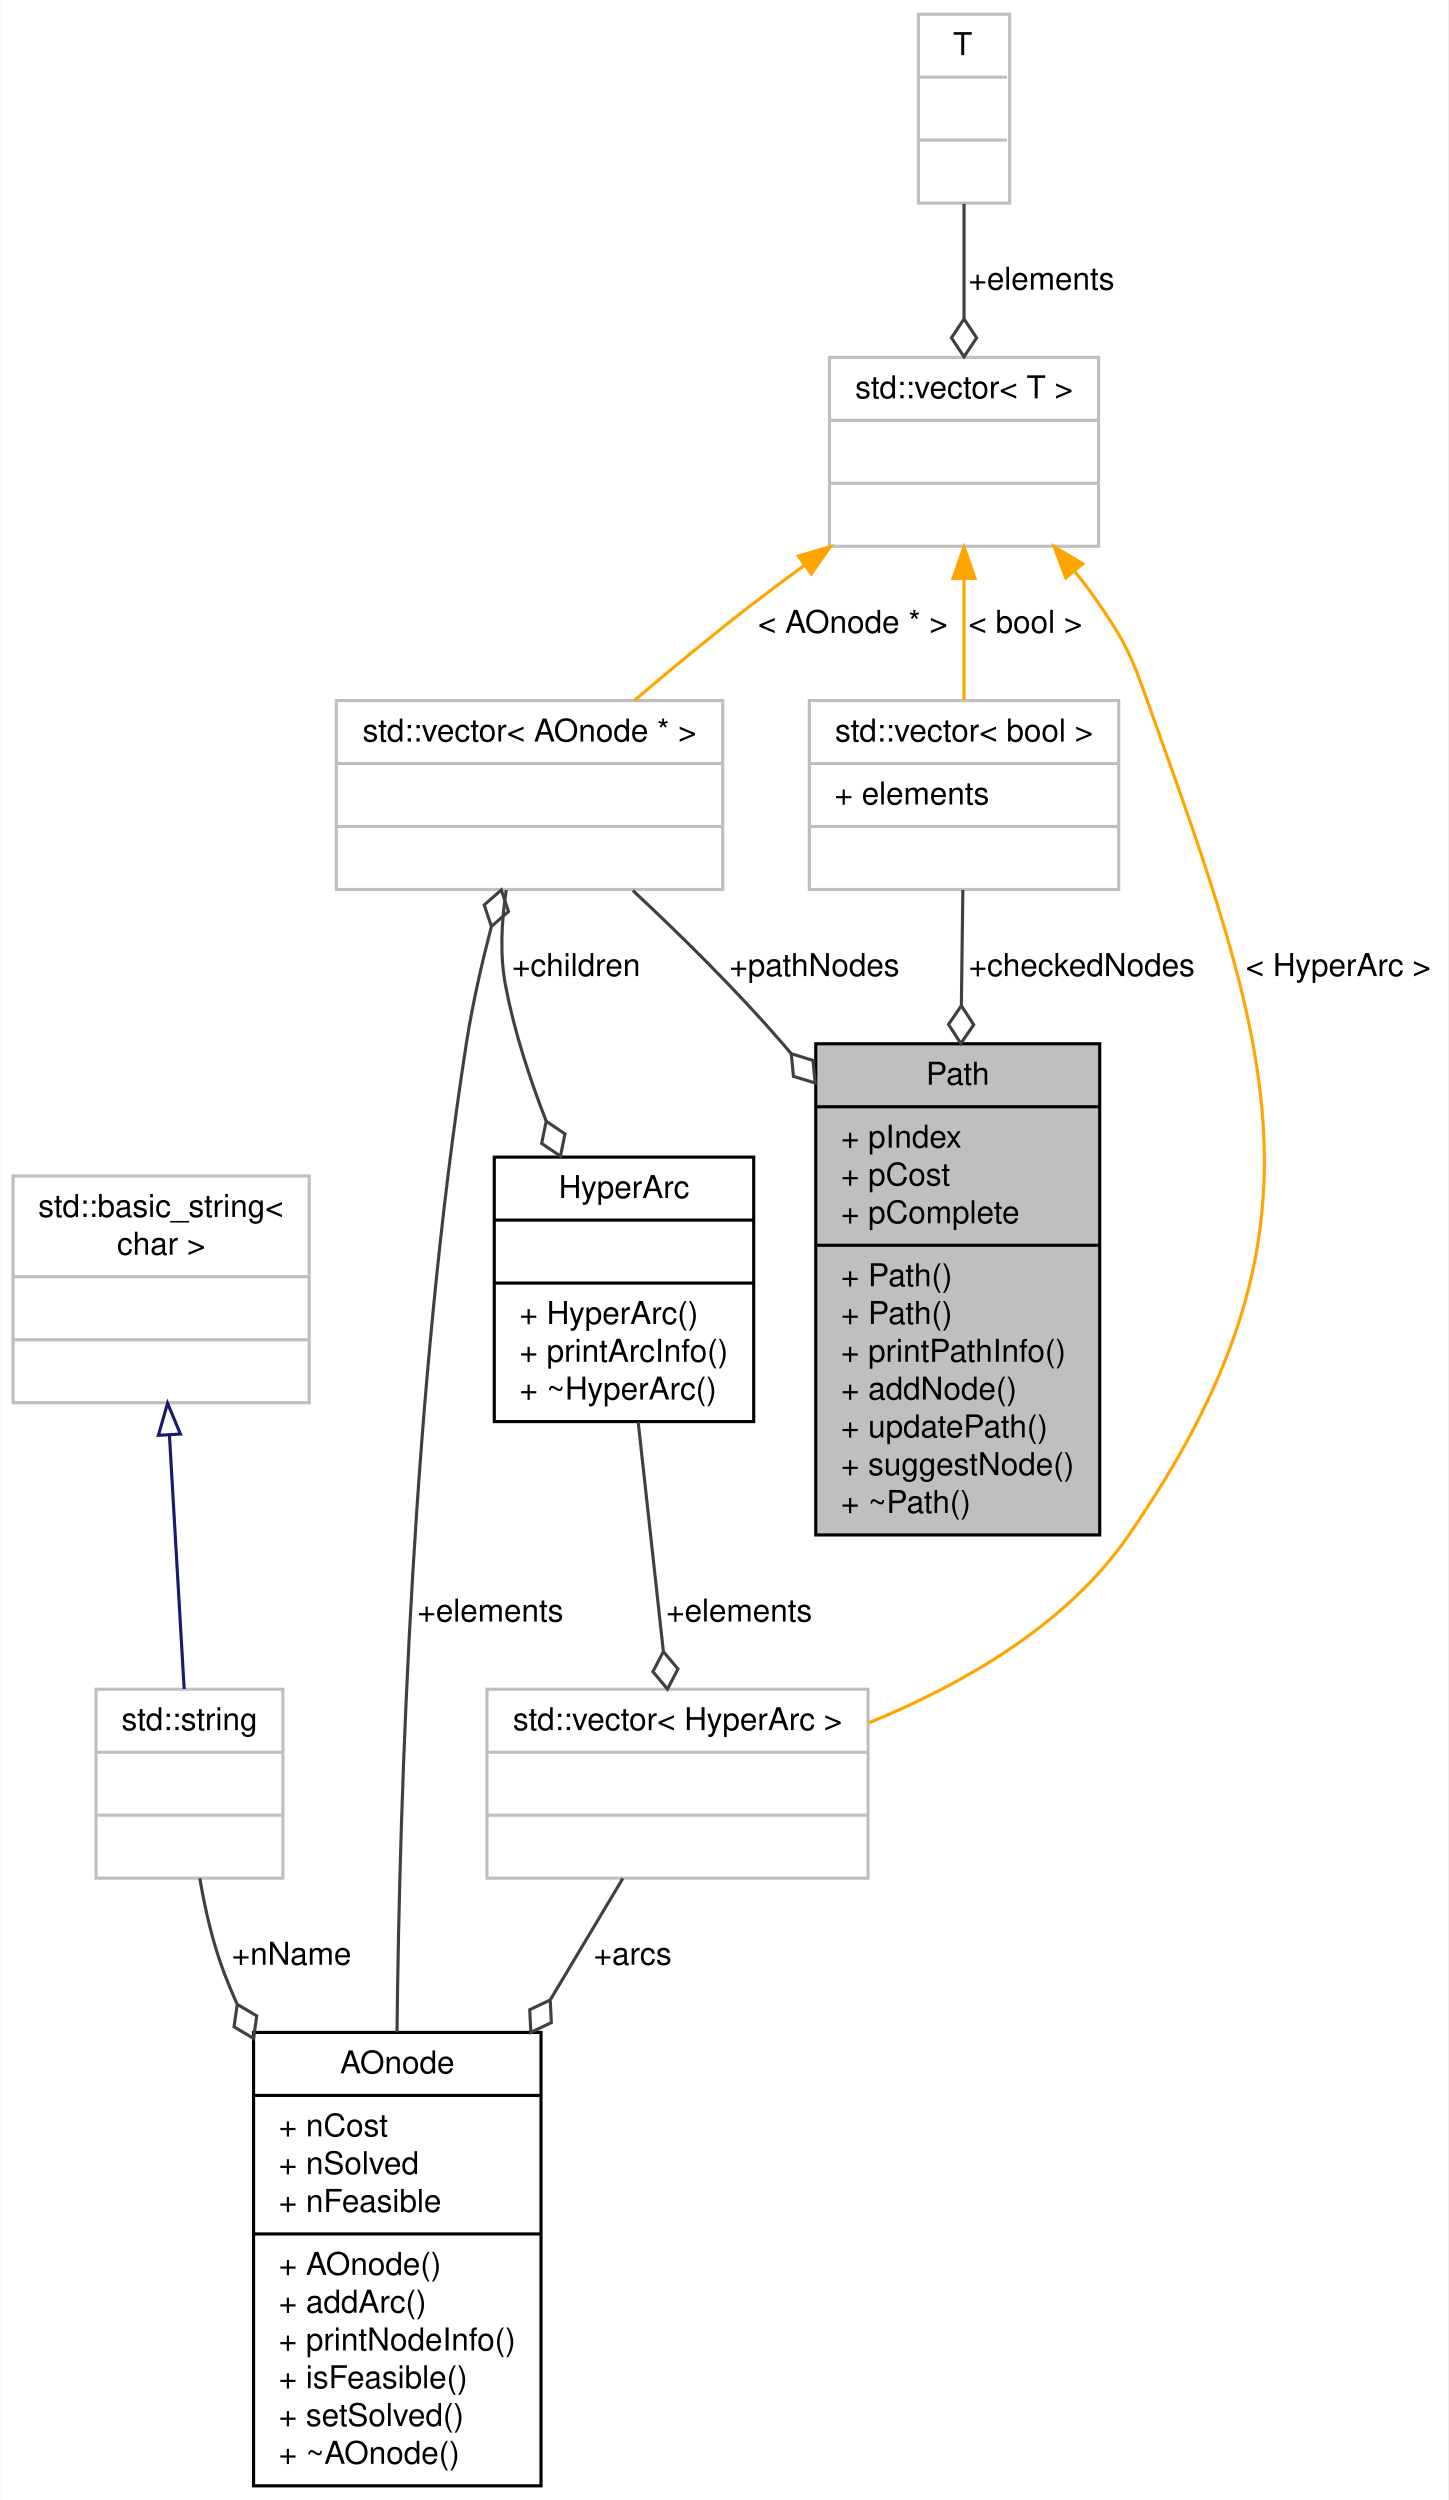
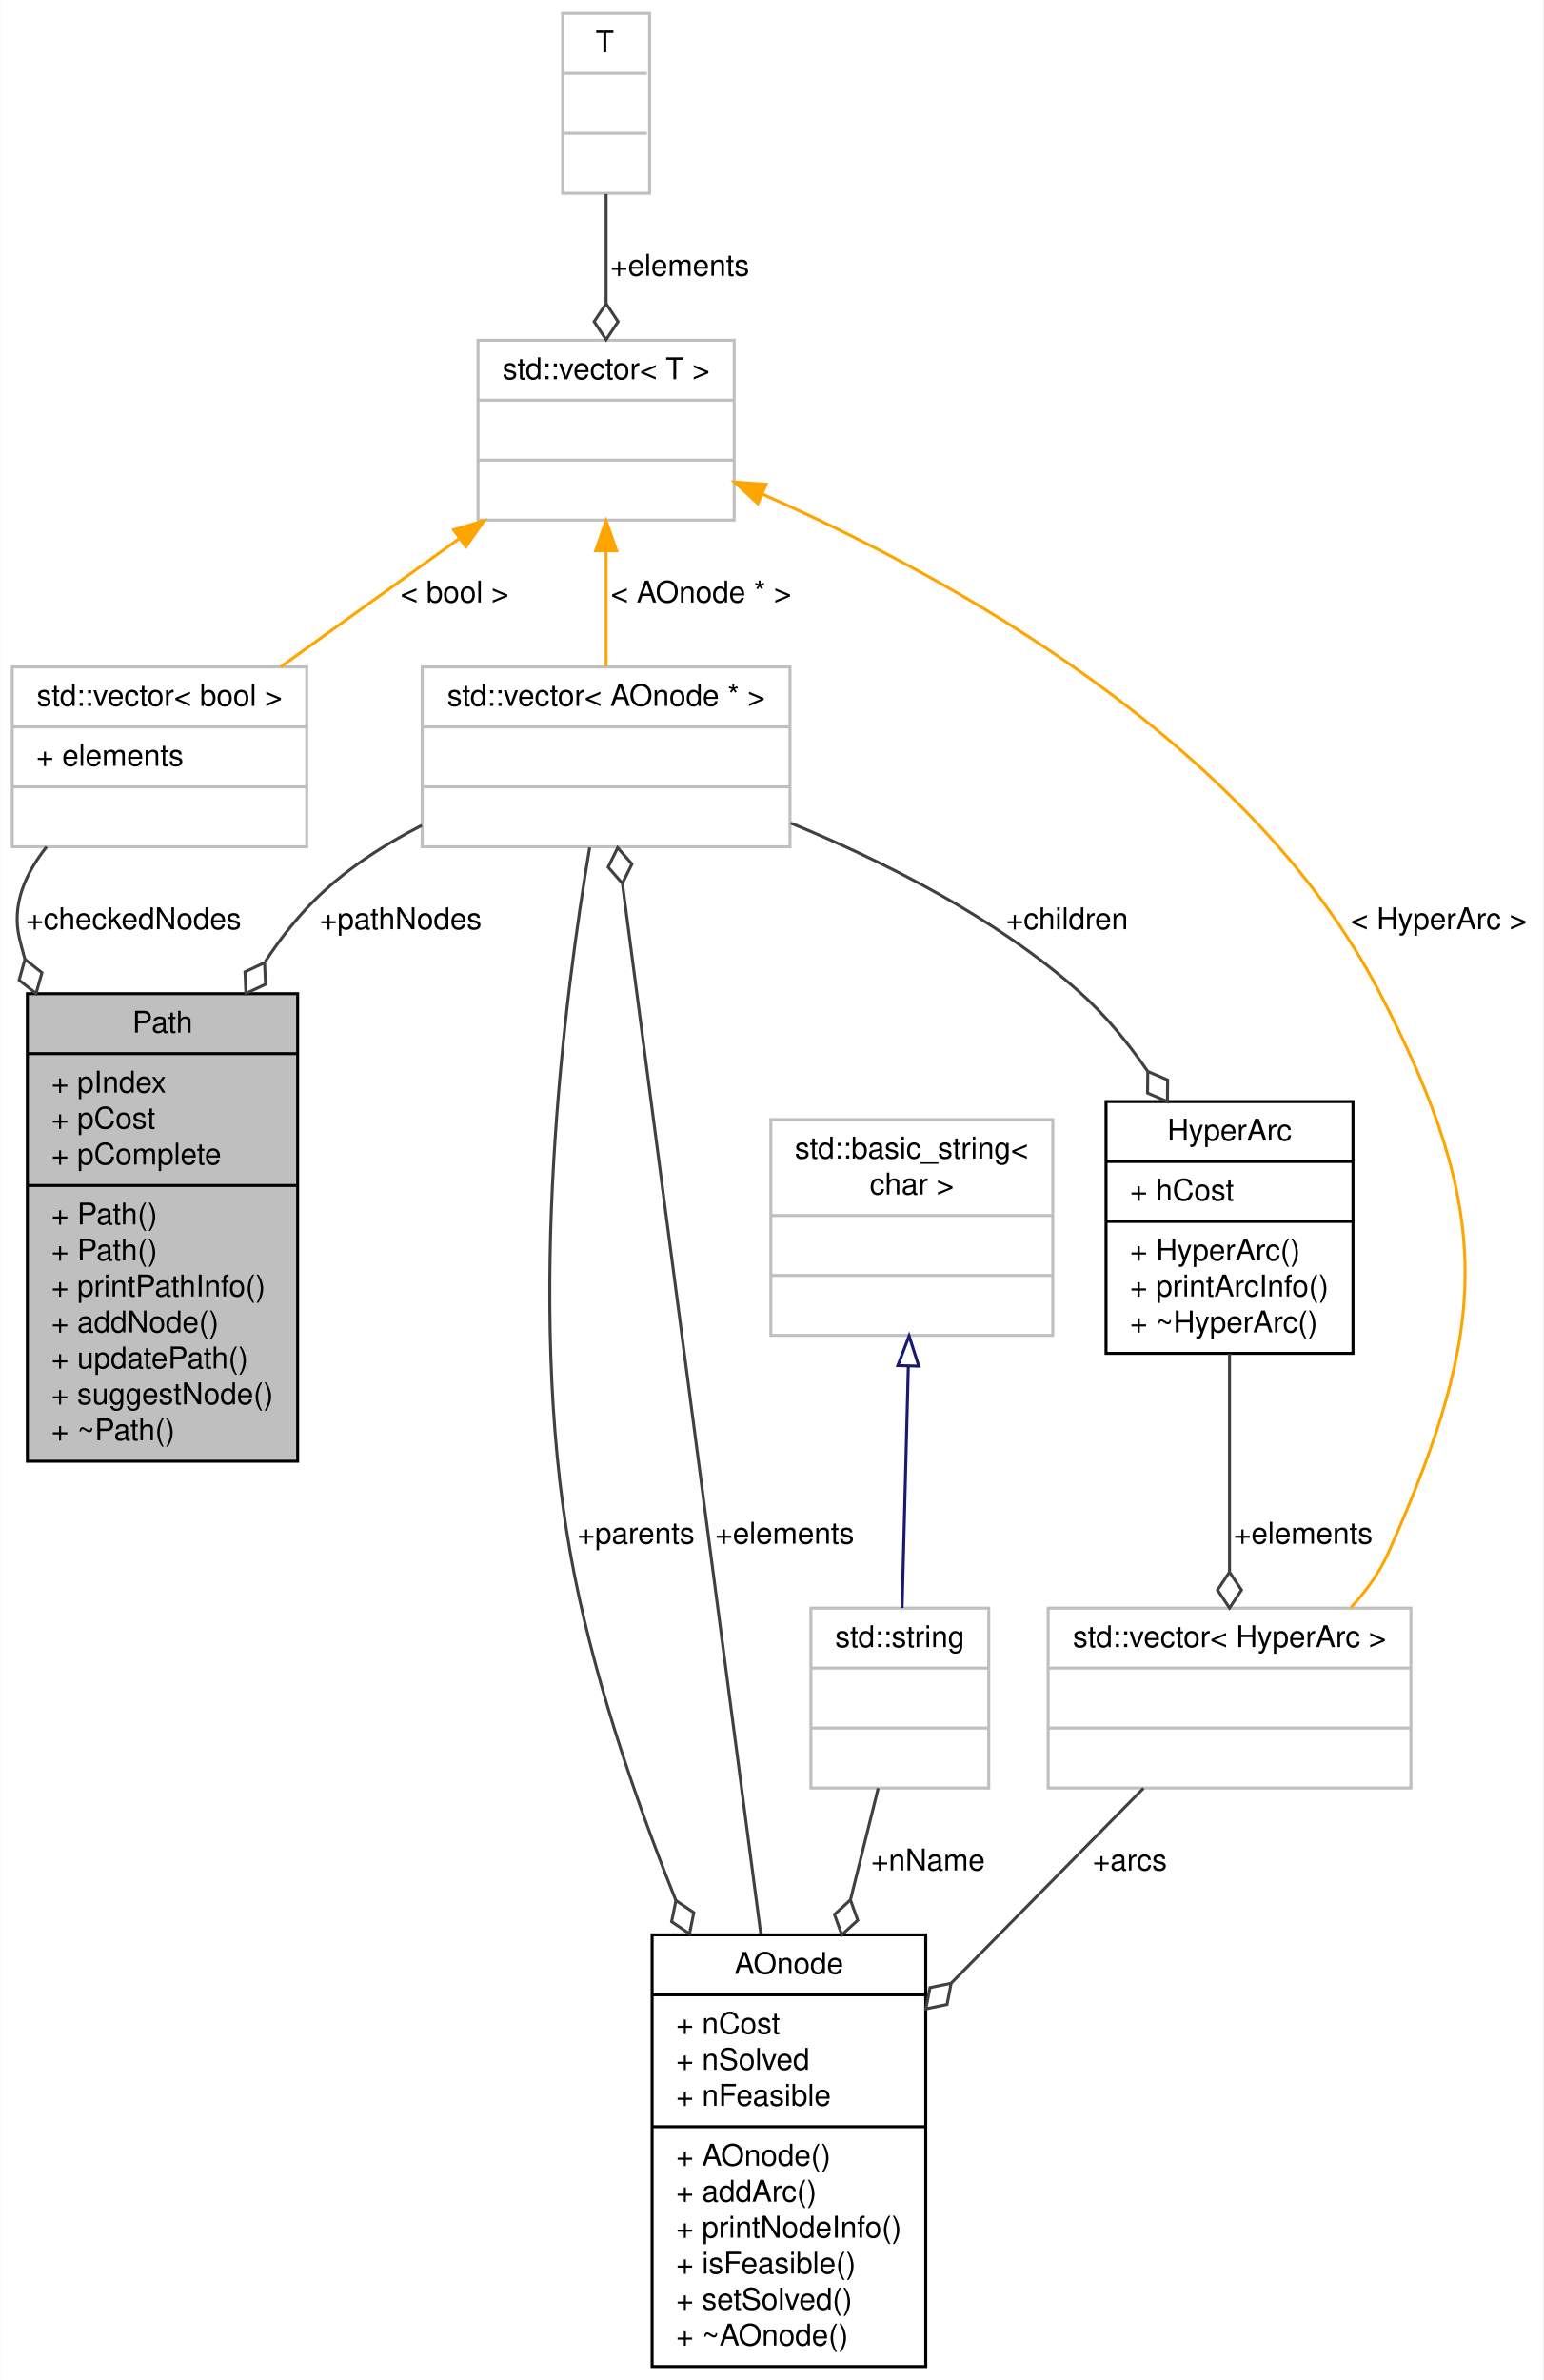
- <svg xmlns="http://www.w3.org/2000/svg" xmlns:xlink="http://www.w3.org/1999/xlink" width="460pt" height="794pt" viewBox="0.00 0.00 459.72 794.00">
+ <svg xmlns="http://www.w3.org/2000/svg" xmlns:xlink="http://www.w3.org/1999/xlink" width="515pt" height="794pt" viewBox="0.00 0.00 514.81 794.00">
  <g id="graph0" class="graph" transform="scale(1 1) rotate(0) translate(4 790)">
-     <polygon fill="white" stroke="none" points="-4,4 -4,-790 455.717,-790 455.717,4 -4,4" />
+     <polygon fill="white" stroke="none" points="-4,4 -4,-790 510.806,-790 510.806,4 -4,4" />
    <g id="node1" class="node">
-       <polygon fill="#bfbfbf" stroke="black" points="254.945,-302.5 254.945,-458.5 345.132,-458.5 345.132,-302.5 254.945,-302.5" />
-       <text text-anchor="middle" x="300.038" y="-445.5" font-family="Helvetica,sans-Serif" font-size="10.00">Path</text>
-       <polyline fill="none" stroke="black" points="254.945,-438.5 345.132,-438.5 " />
-       <text text-anchor="start" x="262.945" y="-425.5" font-family="Helvetica,sans-Serif" font-size="10.00">+ pIndex</text>
-       <text text-anchor="start" x="262.945" y="-413.5" font-family="Helvetica,sans-Serif" font-size="10.00">+ pCost</text>
-       <text text-anchor="start" x="262.945" y="-401.5" font-family="Helvetica,sans-Serif" font-size="10.00">+ pComplete</text>
-       <polyline fill="none" stroke="black" points="254.945,-394.5 345.132,-394.5 " />
-       <text text-anchor="start" x="262.945" y="-381.5" font-family="Helvetica,sans-Serif" font-size="10.00">+ Path()</text>
-       <text text-anchor="start" x="262.945" y="-369.5" font-family="Helvetica,sans-Serif" font-size="10.00">+ Path()</text>
-       <text text-anchor="start" x="262.945" y="-357.5" font-family="Helvetica,sans-Serif" font-size="10.00">+ printPathInfo()</text>
-       <text text-anchor="start" x="262.945" y="-345.5" font-family="Helvetica,sans-Serif" font-size="10.00">+ addNode()</text>
-       <text text-anchor="start" x="262.945" y="-333.5" font-family="Helvetica,sans-Serif" font-size="10.00">+ updatePath()</text>
-       <text text-anchor="start" x="262.945" y="-321.5" font-family="Helvetica,sans-Serif" font-size="10.00">+ suggestNode()</text>
-       <text text-anchor="start" x="262.945" y="-309.5" font-family="Helvetica,sans-Serif" font-size="10.00">+ ~Path()</text>
+       <polygon fill="#bfbfbf" stroke="black" points="5.034,-302.5 5.034,-458.5 95.221,-458.5 95.221,-302.5 5.034,-302.5" />
+       <text text-anchor="middle" x="50.127" y="-445.5" font-family="Helvetica,sans-Serif" font-size="10.00">Path</text>
+       <polyline fill="none" stroke="black" points="5.034,-438.5 95.221,-438.5 " />
+       <text text-anchor="start" x="13.034" y="-425.5" font-family="Helvetica,sans-Serif" font-size="10.00">+ pIndex</text>
+       <text text-anchor="start" x="13.034" y="-413.5" font-family="Helvetica,sans-Serif" font-size="10.00">+ pCost</text>
+       <text text-anchor="start" x="13.034" y="-401.5" font-family="Helvetica,sans-Serif" font-size="10.00">+ pComplete</text>
+       <polyline fill="none" stroke="black" points="5.034,-394.5 95.221,-394.5 " />
+       <text text-anchor="start" x="13.034" y="-381.5" font-family="Helvetica,sans-Serif" font-size="10.00">+ Path()</text>
+       <text text-anchor="start" x="13.034" y="-369.5" font-family="Helvetica,sans-Serif" font-size="10.00">+ Path()</text>
+       <text text-anchor="start" x="13.034" y="-357.5" font-family="Helvetica,sans-Serif" font-size="10.00">+ printPathInfo()</text>
+       <text text-anchor="start" x="13.034" y="-345.5" font-family="Helvetica,sans-Serif" font-size="10.00">+ addNode()</text>
+       <text text-anchor="start" x="13.034" y="-333.5" font-family="Helvetica,sans-Serif" font-size="10.00">+ updatePath()</text>
+       <text text-anchor="start" x="13.034" y="-321.5" font-family="Helvetica,sans-Serif" font-size="10.00">+ suggestNode()</text>
+       <text text-anchor="start" x="13.034" y="-309.5" font-family="Helvetica,sans-Serif" font-size="10.00">+ ~Path()</text>
    </g>
    <g id="node2" class="node">
-       <polygon fill="white" stroke="#bfbfbf" points="102.683,-507.5 102.683,-567.5 225.393,-567.5 225.393,-507.5 102.683,-507.5" />
-       <text text-anchor="middle" x="164.038" y="-554.5" font-family="Helvetica,sans-Serif" font-size="10.00">std::vector&lt; AOnode * &gt;</text>
-       <polyline fill="none" stroke="#bfbfbf" points="102.683,-547.5 225.393,-547.5 " />
-       <text text-anchor="middle" x="164.038" y="-534.5" font-family="Helvetica,sans-Serif" font-size="10.00"> </text>
-       <polyline fill="none" stroke="#bfbfbf" points="102.683,-527.5 225.393,-527.5 " />
-       <text text-anchor="middle" x="164.038" y="-514.5" font-family="Helvetica,sans-Serif" font-size="10.00"> </text>
+       <polygon fill="white" stroke="#bfbfbf" points="136.772,-507.5 136.772,-567.5 259.482,-567.5 259.482,-507.5 136.772,-507.5" />
+       <text text-anchor="middle" x="198.127" y="-554.5" font-family="Helvetica,sans-Serif" font-size="10.00">std::vector&lt; AOnode * &gt;</text>
+       <polyline fill="none" stroke="#bfbfbf" points="136.772,-547.5 259.482,-547.5 " />
+       <text text-anchor="middle" x="198.127" y="-534.5" font-family="Helvetica,sans-Serif" font-size="10.00"> </text>
+       <polyline fill="none" stroke="#bfbfbf" points="136.772,-527.5 259.482,-527.5 " />
+       <text text-anchor="middle" x="198.127" y="-514.5" font-family="Helvetica,sans-Serif" font-size="10.00"> </text>
    </g>
    <g id="edge1" class="edge">
-       <path fill="none" stroke="#404040" d="M196.865,-507.169C211.862,-493.161 229.484,-475.814 244.038,-459 245.046,-457.835 246.055,-456.653 247.063,-455.456" />
-       <polygon fill="none" stroke="#404040" points="247.162,-455.335 247.858,-448.158 254.751,-446.04 254.055,-453.218 247.162,-455.335" />
-       <text text-anchor="middle" x="254.523" y="-480" font-family="Helvetica,sans-Serif" font-size="10.00"> +pathNodes</text>
+       <path fill="none" stroke="#404040" d="M136.645,-514.652C123.466,-507.913 110.433,-499.441 100.157,-489 94.336,-483.086 89.107,-476.368 84.429,-469.248" />
+       <polygon fill="none" stroke="#404040" points="84.181,-468.837 77.651,-465.777 77.964,-458.573 84.494,-461.633 84.181,-468.837" />
+       <text text-anchor="middle" x="129.612" y="-480" font-family="Helvetica,sans-Serif" font-size="10.00"> +pathNodes</text>
+     </g>
+     <g id="node3" class="node">
+       <g id="a_node3">
+         <a xlink:href="../../d6/d22/classAOnode.xhtml" target="_top" xlink:title="class &quot;AOnode&quot; for the generic node element of an AND-OR graph ">
+           <polygon fill="white" stroke="black" points="213.481,-0.5 213.481,-144.5 304.774,-144.5 304.774,-0.5 213.481,-0.5" />
+           <text text-anchor="middle" x="259.127" y="-131.5" font-family="Helvetica,sans-Serif" font-size="10.00">AOnode</text>
+           <polyline fill="none" stroke="black" points="213.481,-124.5 304.774,-124.5 " />
+           <text text-anchor="start" x="221.481" y="-111.5" font-family="Helvetica,sans-Serif" font-size="10.00">+ nCost</text>
+           <text text-anchor="start" x="221.481" y="-99.5" font-family="Helvetica,sans-Serif" font-size="10.00">+ nSolved</text>
+           <text text-anchor="start" x="221.481" y="-87.5" font-family="Helvetica,sans-Serif" font-size="10.00">+ nFeasible</text>
+           <polyline fill="none" stroke="black" points="213.481,-80.5 304.774,-80.5 " />
+           <text text-anchor="start" x="221.481" y="-67.5" font-family="Helvetica,sans-Serif" font-size="10.00">+ AOnode()</text>
+           <text text-anchor="start" x="221.481" y="-55.5" font-family="Helvetica,sans-Serif" font-size="10.00">+ addArc()</text>
+           <text text-anchor="start" x="221.481" y="-43.5" font-family="Helvetica,sans-Serif" font-size="10.00">+ printNodeInfo()</text>
+           <text text-anchor="start" x="221.481" y="-31.5" font-family="Helvetica,sans-Serif" font-size="10.00">+ isFeasible()</text>
+           <text text-anchor="start" x="221.481" y="-19.5" font-family="Helvetica,sans-Serif" font-size="10.00">+ setSolved()</text>
+           <text text-anchor="start" x="221.481" y="-7.5" font-family="Helvetica,sans-Serif" font-size="10.00">+ ~AOnode()</text>
+         </a>
+       </g>
+     </g>
+     <g id="edge3" class="edge">
+       <path fill="none" stroke="#404040" d="M192.64,-507.263C184.358,-458.207 171.144,-356.402 186.165,-272 193.16,-232.695 207.375,-190.969 221.415,-155.969" />
+       <polygon fill="none" stroke="#404040" points="221.418,-155.962 219.986,-148.894 225.958,-144.854 227.391,-151.921 221.418,-155.962" />
+       <text text-anchor="middle" x="208.108" y="-275" font-family="Helvetica,sans-Serif" font-size="10.00"> +parents</text>
    </g>
    <g id="node7" class="node">
      <g id="a_node7">
        <a xlink:href="../../db/dba/classHyperArc.xhtml" target="_top" xlink:title="class &quot;HyperArc&quot; for the hyperarc connecting one parent node to a number of child nodes in an AND rel...">
-           <polygon fill="white" stroke="black" points="152.841,-338.5 152.841,-422.5 235.236,-422.5 235.236,-338.5 152.841,-338.5" />
-           <text text-anchor="middle" x="194.038" y="-409.5" font-family="Helvetica,sans-Serif" font-size="10.00">HyperArc</text>
-           <polyline fill="none" stroke="black" points="152.841,-402.5 235.236,-402.5 " />
-           <text text-anchor="middle" x="194.038" y="-389.5" font-family="Helvetica,sans-Serif" font-size="10.00"> </text>
-           <polyline fill="none" stroke="black" points="152.841,-382.5 235.236,-382.5 " />
-           <text text-anchor="start" x="160.841" y="-369.5" font-family="Helvetica,sans-Serif" font-size="10.00">+ HyperArc()</text>
-           <text text-anchor="start" x="160.841" y="-357.5" font-family="Helvetica,sans-Serif" font-size="10.00">+ printArcInfo()</text>
-           <text text-anchor="start" x="160.841" y="-345.5" font-family="Helvetica,sans-Serif" font-size="10.00">+ ~HyperArc()</text>
+           <polygon fill="white" stroke="black" points="364.93,-338.5 364.93,-422.5 447.325,-422.5 447.325,-338.5 364.93,-338.5" />
+           <text text-anchor="middle" x="406.127" y="-409.5" font-family="Helvetica,sans-Serif" font-size="10.00">HyperArc</text>
+           <polyline fill="none" stroke="black" points="364.93,-402.5 447.325,-402.5 " />
+           <text text-anchor="start" x="372.93" y="-389.5" font-family="Helvetica,sans-Serif" font-size="10.00">+ hCost</text>
+           <polyline fill="none" stroke="black" points="364.93,-382.5 447.325,-382.5 " />
+           <text text-anchor="start" x="372.93" y="-369.5" font-family="Helvetica,sans-Serif" font-size="10.00">+ HyperArc()</text>
+           <text text-anchor="start" x="372.93" y="-357.5" font-family="Helvetica,sans-Serif" font-size="10.00">+ printArcInfo()</text>
+           <text text-anchor="start" x="372.93" y="-345.5" font-family="Helvetica,sans-Serif" font-size="10.00">+ ~HyperArc()</text>
        </a>
      </g>
    </g>
-     <g id="edge7" class="edge">
-       <path fill="none" stroke="#404040" d="M156.643,-507.337C155.158,-497.645 154.552,-486.822 156.417,-477 159.144,-462.639 163.986,-447.675 169.308,-433.97" />
-       <polygon fill="none" stroke="#404040" points="169.332,-433.91 167.889,-426.845 173.855,-422.795 175.299,-429.86 169.332,-433.91" />
-       <text text-anchor="middle" x="178.849" y="-480" font-family="Helvetica,sans-Serif" font-size="10.00"> +children</text>
-     </g>
-     <g id="node3" class="node">
-       <g id="a_node3">
-         <a xlink:href="../../d6/d22/classAOnode.xhtml" target="_top" xlink:title="class &quot;AOnode&quot; for the generic node element of an AND-OR graph ">
-           <polygon fill="white" stroke="black" points="76.391,-0.5 76.391,-144.5 167.685,-144.5 167.685,-0.5 76.391,-0.5" />
-           <text text-anchor="middle" x="122.038" y="-131.5" font-family="Helvetica,sans-Serif" font-size="10.00">AOnode</text>
-           <polyline fill="none" stroke="black" points="76.391,-124.5 167.685,-124.5 " />
-           <text text-anchor="start" x="84.391" y="-111.5" font-family="Helvetica,sans-Serif" font-size="10.00">+ nCost</text>
-           <text text-anchor="start" x="84.391" y="-99.5" font-family="Helvetica,sans-Serif" font-size="10.00">+ nSolved</text>
-           <text text-anchor="start" x="84.391" y="-87.5" font-family="Helvetica,sans-Serif" font-size="10.00">+ nFeasible</text>
-           <polyline fill="none" stroke="black" points="76.391,-80.5 167.685,-80.5 " />
-           <text text-anchor="start" x="84.391" y="-67.5" font-family="Helvetica,sans-Serif" font-size="10.00">+ AOnode()</text>
-           <text text-anchor="start" x="84.391" y="-55.5" font-family="Helvetica,sans-Serif" font-size="10.00">+ addArc()</text>
-           <text text-anchor="start" x="84.391" y="-43.5" font-family="Helvetica,sans-Serif" font-size="10.00">+ printNodeInfo()</text>
-           <text text-anchor="start" x="84.391" y="-31.5" font-family="Helvetica,sans-Serif" font-size="10.00">+ isFeasible()</text>
-           <text text-anchor="start" x="84.391" y="-19.5" font-family="Helvetica,sans-Serif" font-size="10.00">+ setSolved()</text>
-           <text text-anchor="start" x="84.391" y="-7.5" font-family="Helvetica,sans-Serif" font-size="10.00">+ ~AOnode()</text>
-         </a>
-       </g>
+     <g id="edge8" class="edge">
+       <path fill="none" stroke="#404040" d="M259.784,-515.389C291.086,-502.534 328.275,-483.772 356.127,-459 364.562,-451.498 372.143,-442.25 378.701,-432.787" />
+       <polygon fill="none" stroke="#404040" points="378.851,-432.558 378.779,-425.347 385.407,-422.507 385.479,-429.718 378.851,-432.558" />
+       <text text-anchor="middle" x="351.938" y="-480" font-family="Helvetica,sans-Serif" font-size="10.00"> +children</text>
    </g>
    <g id="edge2" class="edge">
-       <path fill="none" stroke="#404040" d="M121.949,-144.636C122.814,-222.327 127.064,-350.21 144.038,-459 145.914,-471.024 148.847,-483.891 151.895,-495.618" />
-       <polygon fill="none" stroke="#404040" points="151.933,-495.759 157.363,-500.504 155.072,-507.342 149.642,-502.597 151.933,-495.759" />
-       <text text-anchor="middle" x="151.629" y="-275" font-family="Helvetica,sans-Serif" font-size="10.00"> +elements</text>
+       <path fill="none" stroke="#404040" d="M249.729,-144.831C236.825,-242.773 214.038,-415.736 203.612,-494.871" />
+       <polygon fill="none" stroke="#404040" points="203.557,-495.289 206.739,-501.76 201.989,-507.186 198.807,-500.715 203.557,-495.289" />
+       <text text-anchor="middle" x="257.717" y="-275" font-family="Helvetica,sans-Serif" font-size="10.00"> +elements</text>
    </g>
    <g id="node4" class="node">
      <g id="a_node4">
        <a xlink:title="STL class. ">
-           <polygon fill="white" stroke="#bfbfbf" points="26.367,-193.5 26.367,-253.5 85.709,-253.5 85.709,-193.5 26.367,-193.5" />
-           <text text-anchor="middle" x="56.038" y="-240.5" font-family="Helvetica,sans-Serif" font-size="10.00">std::string</text>
-           <polyline fill="none" stroke="#bfbfbf" points="26.367,-233.5 85.709,-233.5 " />
-           <text text-anchor="middle" x="56.038" y="-220.5" font-family="Helvetica,sans-Serif" font-size="10.00"> </text>
-           <polyline fill="none" stroke="#bfbfbf" points="26.367,-213.5 85.709,-213.5 " />
-           <text text-anchor="middle" x="56.038" y="-200.5" font-family="Helvetica,sans-Serif" font-size="10.00"> </text>
+           <polygon fill="white" stroke="#bfbfbf" points="266.457,-193.5 266.457,-253.5 325.798,-253.5 325.798,-193.5 266.457,-193.5" />
+           <text text-anchor="middle" x="296.127" y="-240.5" font-family="Helvetica,sans-Serif" font-size="10.00">std::string</text>
+           <polyline fill="none" stroke="#bfbfbf" points="266.457,-233.5 325.798,-233.5 " />
+           <text text-anchor="middle" x="296.127" y="-220.5" font-family="Helvetica,sans-Serif" font-size="10.00"> </text>
+           <polyline fill="none" stroke="#bfbfbf" points="266.457,-213.5 325.798,-213.5 " />
+           <text text-anchor="middle" x="296.127" y="-200.5" font-family="Helvetica,sans-Serif" font-size="10.00"> </text>
        </a>
      </g>
    </g>
-     <g id="edge3" class="edge">
-       <path fill="none" stroke="#404040" d="M59.312,-193.466C60.992,-183.584 63.494,-172.612 67.195,-163 68.382,-159.918 69.676,-156.823 71.055,-153.734" />
-       <polygon fill="none" stroke="#404040" points="71.204,-153.422 70.188,-146.283 76.388,-142.599 77.403,-149.739 71.204,-153.422" />
-       <text text-anchor="middle" x="88.46" y="-166" font-family="Helvetica,sans-Serif" font-size="10.00"> +nName</text>
+     <g id="edge4" class="edge">
+       <path fill="none" stroke="#404040" d="M288.905,-193.418C286.205,-182.544 282.987,-169.583 279.68,-156.266" />
+       <polygon fill="none" stroke="#404040" points="279.653,-156.16 274.325,-151.301 276.761,-144.514 282.09,-149.373 279.653,-156.16" />
+       <text text-anchor="middle" x="305.548" y="-166" font-family="Helvetica,sans-Serif" font-size="10.00"> +nName</text>
    </g>
    <g id="node5" class="node">
      <g id="a_node5">
        <a xlink:title="STL class. ">
-           <polygon fill="white" stroke="#bfbfbf" points="1.42109e-14,-344.5 1.42109e-14,-416.5 94.076,-416.5 94.076,-344.5 1.42109e-14,-344.5" />
-           <text text-anchor="start" x="8" y="-403.5" font-family="Helvetica,sans-Serif" font-size="10.00">std::basic_string&lt;</text>
-           <text text-anchor="middle" x="47.038" y="-391.5" font-family="Helvetica,sans-Serif" font-size="10.00"> char &gt;</text>
-           <polyline fill="none" stroke="#bfbfbf" points="1.42109e-14,-384.5 94.076,-384.5 " />
-           <text text-anchor="middle" x="47.038" y="-371.5" font-family="Helvetica,sans-Serif" font-size="10.00"> </text>
-           <polyline fill="none" stroke="#bfbfbf" points="1.42109e-14,-364.5 94.076,-364.5 " />
-           <text text-anchor="middle" x="47.038" y="-351.5" font-family="Helvetica,sans-Serif" font-size="10.00"> </text>
+           <polygon fill="white" stroke="#bfbfbf" points="253.089,-344.5 253.089,-416.5 347.165,-416.5 347.165,-344.5 253.089,-344.5" />
+           <text text-anchor="start" x="261.089" y="-403.5" font-family="Helvetica,sans-Serif" font-size="10.00">std::basic_string&lt;</text>
+           <text text-anchor="middle" x="300.127" y="-391.5" font-family="Helvetica,sans-Serif" font-size="10.00"> char &gt;</text>
+           <polyline fill="none" stroke="#bfbfbf" points="253.089,-384.5 347.165,-384.5 " />
+           <text text-anchor="middle" x="300.127" y="-371.5" font-family="Helvetica,sans-Serif" font-size="10.00"> </text>
+           <polyline fill="none" stroke="#bfbfbf" points="253.089,-364.5 347.165,-364.5 " />
+           <text text-anchor="middle" x="300.127" y="-351.5" font-family="Helvetica,sans-Serif" font-size="10.00"> </text>
        </a>
      </g>
    </g>
-     <g id="edge4" class="edge">
-       <path fill="none" stroke="midnightblue" d="M49.662,-334.303C51.175,-308.253 53.032,-276.273 54.351,-253.559" />
-       <polygon fill="none" stroke="midnightblue" points="46.166,-334.142 49.08,-344.328 53.154,-334.548 46.166,-334.142" />
+     <g id="edge5" class="edge">
+       <path fill="none" stroke="midnightblue" d="M298.961,-334.303C298.288,-308.253 297.463,-276.273 296.877,-253.559" />
+       <polygon fill="none" stroke="midnightblue" points="295.462,-334.422 299.219,-344.328 302.46,-334.241 295.462,-334.422" />
    </g>
    <g id="node6" class="node">
-       <polygon fill="white" stroke="#bfbfbf" points="150.527,-193.5 150.527,-253.5 271.549,-253.5 271.549,-193.5 150.527,-193.5" />
-       <text text-anchor="middle" x="211.038" y="-240.5" font-family="Helvetica,sans-Serif" font-size="10.00">std::vector&lt; HyperArc &gt;</text>
-       <polyline fill="none" stroke="#bfbfbf" points="150.527,-233.5 271.549,-233.5 " />
-       <text text-anchor="middle" x="211.038" y="-220.5" font-family="Helvetica,sans-Serif" font-size="10.00"> </text>
-       <polyline fill="none" stroke="#bfbfbf" points="150.527,-213.5 271.549,-213.5 " />
-       <text text-anchor="middle" x="211.038" y="-200.5" font-family="Helvetica,sans-Serif" font-size="10.00"> </text>
-     </g>
-     <g id="edge5" class="edge">
-       <path fill="none" stroke="#404040" d="M193.667,-193.418C186.975,-182.215 178.96,-168.796 170.752,-155.054" />
-       <polygon fill="none" stroke="#404040" points="170.609,-154.816 164.099,-151.716 164.456,-144.514 170.967,-147.614 170.609,-154.816" />
-       <text text-anchor="middle" x="196.791" y="-166" font-family="Helvetica,sans-Serif" font-size="10.00"> +arcs</text>
+       <polygon fill="white" stroke="#bfbfbf" points="345.616,-193.5 345.616,-253.5 466.638,-253.5 466.638,-193.5 345.616,-193.5" />
+       <text text-anchor="middle" x="406.127" y="-240.5" font-family="Helvetica,sans-Serif" font-size="10.00">std::vector&lt; HyperArc &gt;</text>
+       <polyline fill="none" stroke="#bfbfbf" points="345.616,-233.5 466.638,-233.5 " />
+       <text text-anchor="middle" x="406.127" y="-220.5" font-family="Helvetica,sans-Serif" font-size="10.00"> </text>
+       <polyline fill="none" stroke="#bfbfbf" points="345.616,-213.5 466.638,-213.5 " />
+       <text text-anchor="middle" x="406.127" y="-200.5" font-family="Helvetica,sans-Serif" font-size="10.00"> </text>
    </g>
    <g id="edge6" class="edge">
-       <path fill="none" stroke="#404040" d="M198.549,-338.37C201.011,-315.924 204.05,-288.213 206.514,-265.749" />
-       <polygon fill="none" stroke="#404040" points="206.544,-265.471 203.222,-259.07 207.853,-253.542 211.175,-259.942 206.544,-265.471" />
-       <text text-anchor="middle" x="230.629" y="-275" font-family="Helvetica,sans-Serif" font-size="10.00"> +elements</text>
+       <path fill="none" stroke="#404040" d="M377.435,-193.418C359.216,-174.95 335.056,-150.462 313.321,-128.431" />
+       <polygon fill="none" stroke="#404040" points="313.241,-128.35 306.18,-126.888 304.813,-119.808 311.875,-121.27 313.241,-128.35" />
+       <text text-anchor="middle" x="372.88" y="-166" font-family="Helvetica,sans-Serif" font-size="10.00"> +arcs</text>
+     </g>
+     <g id="edge7" class="edge">
+       <path fill="none" stroke="#404040" d="M406.127,-338.37C406.127,-315.924 406.127,-288.213 406.127,-265.749" />
+       <polygon fill="none" stroke="#404040" points="406.127,-265.542 402.127,-259.542 406.127,-253.542 410.127,-259.542 406.127,-265.542" />
+       <text text-anchor="middle" x="430.717" y="-275" font-family="Helvetica,sans-Serif" font-size="10.00"> +elements</text>
    </g>
    <g id="node8" class="node">
      <g id="a_node8">
        <a xlink:title="STL class. ">
-           <polygon fill="white" stroke="#bfbfbf" points="259.305,-616.5 259.305,-676.5 344.772,-676.5 344.772,-616.5 259.305,-616.5" />
-           <text text-anchor="middle" x="302.038" y="-663.5" font-family="Helvetica,sans-Serif" font-size="10.00">std::vector&lt; T &gt;</text>
-           <polyline fill="none" stroke="#bfbfbf" points="259.305,-656.5 344.772,-656.5 " />
-           <text text-anchor="middle" x="302.038" y="-643.5" font-family="Helvetica,sans-Serif" font-size="10.00"> </text>
-           <polyline fill="none" stroke="#bfbfbf" points="259.305,-636.5 344.772,-636.5 " />
-           <text text-anchor="middle" x="302.038" y="-623.5" font-family="Helvetica,sans-Serif" font-size="10.00"> </text>
+           <polygon fill="white" stroke="#bfbfbf" points="155.394,-616.5 155.394,-676.5 240.861,-676.5 240.861,-616.5 155.394,-616.5" />
+           <text text-anchor="middle" x="198.127" y="-663.5" font-family="Helvetica,sans-Serif" font-size="10.00">std::vector&lt; T &gt;</text>
+           <polyline fill="none" stroke="#bfbfbf" points="155.394,-656.5 240.861,-656.5 " />
+           <text text-anchor="middle" x="198.127" y="-643.5" font-family="Helvetica,sans-Serif" font-size="10.00"> </text>
+           <polyline fill="none" stroke="#bfbfbf" points="155.394,-636.5 240.861,-636.5 " />
+           <text text-anchor="middle" x="198.127" y="-623.5" font-family="Helvetica,sans-Serif" font-size="10.00"> </text>
        </a>
      </g>
    </g>
-     <g id="edge10" class="edge">
-       <path fill="none" stroke="orange" d="M251.309,-610.438C245.645,-606.315 240,-602.111 234.671,-598 222.23,-588.402 208.963,-577.433 197.326,-567.549" />
-       <polygon fill="orange" stroke="orange" points="249.428,-613.397 259.588,-616.403 253.52,-607.717 249.428,-613.397" />
-       <text text-anchor="middle" x="266.721" y="-589" font-family="Helvetica,sans-Serif" font-size="10.00"> &lt; AOnode * &gt;</text>
+     <g id="edge11" class="edge">
+       <path fill="none" stroke="orange" d="M198.127,-605.953C198.127,-593.285 198.127,-579.494 198.127,-567.703" />
+       <polygon fill="orange" stroke="orange" points="194.627,-606.262 198.127,-616.262 201.627,-606.262 194.627,-606.262" />
+       <text text-anchor="middle" x="229.81" y="-589" font-family="Helvetica,sans-Serif" font-size="10.00"> &lt; AOnode * &gt;</text>
    </g>
-     <g id="edge8" class="edge">
-       <path fill="none" stroke="orange" d="M337.233,-608.488C339.993,-605.036 342.637,-601.512 345.038,-598 353.451,-585.694 355.013,-582.035 360.038,-568 399.901,-456.669 421.317,-399.248 354.038,-302 334.518,-273.785 301.315,-254.895 271.815,-242.834" />
-       <polygon fill="orange" stroke="orange" points="334.368,-606.459 330.641,-616.377 339.739,-610.947 334.368,-606.459" />
-       <text text-anchor="middle" x="420.877" y="-480" font-family="Helvetica,sans-Serif" font-size="10.00"> &lt; HyperArc &gt;</text>
+     <g id="edge9" class="edge">
+       <path fill="none" stroke="orange" d="M250.18,-625.193C312.095,-597.881 412.54,-542.842 456.127,-459 494.468,-385.249 493.023,-347.896 459.127,-272 456.154,-265.344 451.736,-259.232 446.698,-253.769" />
+       <polygon fill="orange" stroke="orange" points="248.751,-621.997 240.962,-629.18 251.53,-628.422 248.751,-621.997" />
+       <text text-anchor="middle" x="475.966" y="-480" font-family="Helvetica,sans-Serif" font-size="10.00"> &lt; HyperArc &gt;</text>
    </g>
    <g id="node10" class="node">
-       <polygon fill="white" stroke="#bfbfbf" points="252.911,-507.5 252.911,-567.5 351.165,-567.5 351.165,-507.5 252.911,-507.5" />
-       <text text-anchor="middle" x="302.038" y="-554.5" font-family="Helvetica,sans-Serif" font-size="10.00">std::vector&lt; bool &gt;</text>
-       <polyline fill="none" stroke="#bfbfbf" points="252.911,-547.5 351.165,-547.5 " />
-       <text text-anchor="start" x="260.911" y="-534.5" font-family="Helvetica,sans-Serif" font-size="10.00">+ elements</text>
-       <polyline fill="none" stroke="#bfbfbf" points="252.911,-527.5 351.165,-527.5 " />
-       <text text-anchor="middle" x="302.038" y="-514.5" font-family="Helvetica,sans-Serif" font-size="10.00"> </text>
+       <polygon fill="white" stroke="#bfbfbf" points="1.42109e-14,-507.5 1.42109e-14,-567.5 98.254,-567.5 98.254,-507.5 1.42109e-14,-507.5" />
+       <text text-anchor="middle" x="49.127" y="-554.5" font-family="Helvetica,sans-Serif" font-size="10.00">std::vector&lt; bool &gt;</text>
+       <polyline fill="none" stroke="#bfbfbf" points="1.42109e-14,-547.5 98.254,-547.5 " />
+       <text text-anchor="start" x="8" y="-534.5" font-family="Helvetica,sans-Serif" font-size="10.00">+ elements</text>
+       <polyline fill="none" stroke="#bfbfbf" points="1.42109e-14,-527.5 98.254,-527.5 " />
+       <text text-anchor="middle" x="49.127" y="-514.5" font-family="Helvetica,sans-Serif" font-size="10.00"> </text>
+     </g>
+     <g id="edge13" class="edge">
+       <path fill="none" stroke="orange" d="M149.039,-610.249C129.753,-596.399 107.884,-580.695 89.534,-567.517" />
+       <polygon fill="orange" stroke="orange" points="147.248,-613.272 157.412,-616.262 151.331,-607.586 147.248,-613.272" />
+       <text text-anchor="middle" x="147.582" y="-589" font-family="Helvetica,sans-Serif" font-size="10.00"> &lt; bool &gt;</text>
+     </g>
+     <g id="node9" class="node">
+       <polygon fill="white" stroke="#bfbfbf" points="183.627,-725.5 183.627,-785.5 212.627,-785.5 212.627,-725.5 183.627,-725.5" />
+       <text text-anchor="middle" x="197.681" y="-772.5" font-family="Helvetica,sans-Serif" font-size="10.00">T</text>
+       <polyline fill="none" stroke="#bfbfbf" points="183.627,-765.5 211.736,-765.5 " />
+       <text text-anchor="middle" x="197.681" y="-752.5" font-family="Helvetica,sans-Serif" font-size="10.00"> </text>
+       <polyline fill="none" stroke="#bfbfbf" points="183.627,-745.5 211.736,-745.5 " />
+       <text text-anchor="middle" x="197.681" y="-732.5" font-family="Helvetica,sans-Serif" font-size="10.00"> </text>
+     </g>
+     <g id="edge10" class="edge">
+       <path fill="none" stroke="#404040" d="M198.127,-725.262C198.127,-714.056 198.127,-701.049 198.127,-688.917" />
+       <polygon fill="none" stroke="#404040" points="198.127,-688.703 194.127,-682.703 198.127,-676.703 202.127,-682.703 198.127,-688.703" />
+       <text text-anchor="middle" x="222.718" y="-698" font-family="Helvetica,sans-Serif" font-size="10.00"> +elements</text>
    </g>
    <g id="edge12" class="edge">
-       <path fill="none" stroke="orange" d="M302.038,-605.953C302.038,-593.285 302.038,-579.494 302.038,-567.703" />
-       <polygon fill="orange" stroke="orange" points="298.538,-606.262 302.038,-616.262 305.538,-606.262 298.538,-606.262" />
-       <text text-anchor="middle" x="321.494" y="-589" font-family="Helvetica,sans-Serif" font-size="10.00"> &lt; bool &gt;</text>
-     </g>
-     <g id="node9" class="node">
-       <polygon fill="white" stroke="#bfbfbf" points="287.538,-725.5 287.538,-785.5 316.538,-785.5 316.538,-725.5 287.538,-725.5" />
-       <text text-anchor="middle" x="301.593" y="-772.5" font-family="Helvetica,sans-Serif" font-size="10.00">T</text>
-       <polyline fill="none" stroke="#bfbfbf" points="287.538,-765.5 315.647,-765.5 " />
-       <text text-anchor="middle" x="301.593" y="-752.5" font-family="Helvetica,sans-Serif" font-size="10.00"> </text>
-       <polyline fill="none" stroke="#bfbfbf" points="287.538,-745.5 315.647,-745.5 " />
-       <text text-anchor="middle" x="301.593" y="-732.5" font-family="Helvetica,sans-Serif" font-size="10.00"> </text>
-     </g>
-     <g id="edge9" class="edge">
-       <path fill="none" stroke="#404040" d="M302.038,-725.262C302.038,-714.056 302.038,-701.049 302.038,-688.917" />
-       <polygon fill="none" stroke="#404040" points="302.038,-688.703 298.038,-682.703 302.038,-676.703 306.038,-682.703 302.038,-688.703" />
-       <text text-anchor="middle" x="326.629" y="-698" font-family="Helvetica,sans-Serif" font-size="10.00"> +elements</text>
-     </g>
-     <g id="edge11" class="edge">
-       <path fill="none" stroke="#404040" d="M301.662,-507.346C301.524,-496.67 301.36,-483.957 301.19,-470.779" />
-       <polygon fill="none" stroke="#404040" points="301.188,-470.589 297.111,-464.641 301.033,-458.59 305.11,-464.538 301.188,-470.589" />
-       <text text-anchor="middle" x="339.413" y="-480" font-family="Helvetica,sans-Serif" font-size="10.00"> +checkedNodes</text>
+       <path fill="none" stroke="#404040" d="M11.472,-507.488C4.309,-498.558 -0.249,-488.123 2.377,-477 2.92,-474.7 3.527,-472.392 4.191,-470.083" />
+       <polygon fill="none" stroke="#404040" points="4.23,-469.965 2.285,-463.021 7.947,-458.555 9.891,-465.499 4.23,-469.965" />
+       <text text-anchor="middle" x="40.502" y="-480" font-family="Helvetica,sans-Serif" font-size="10.00"> +checkedNodes</text>
    </g>
  </g>
</svg>
